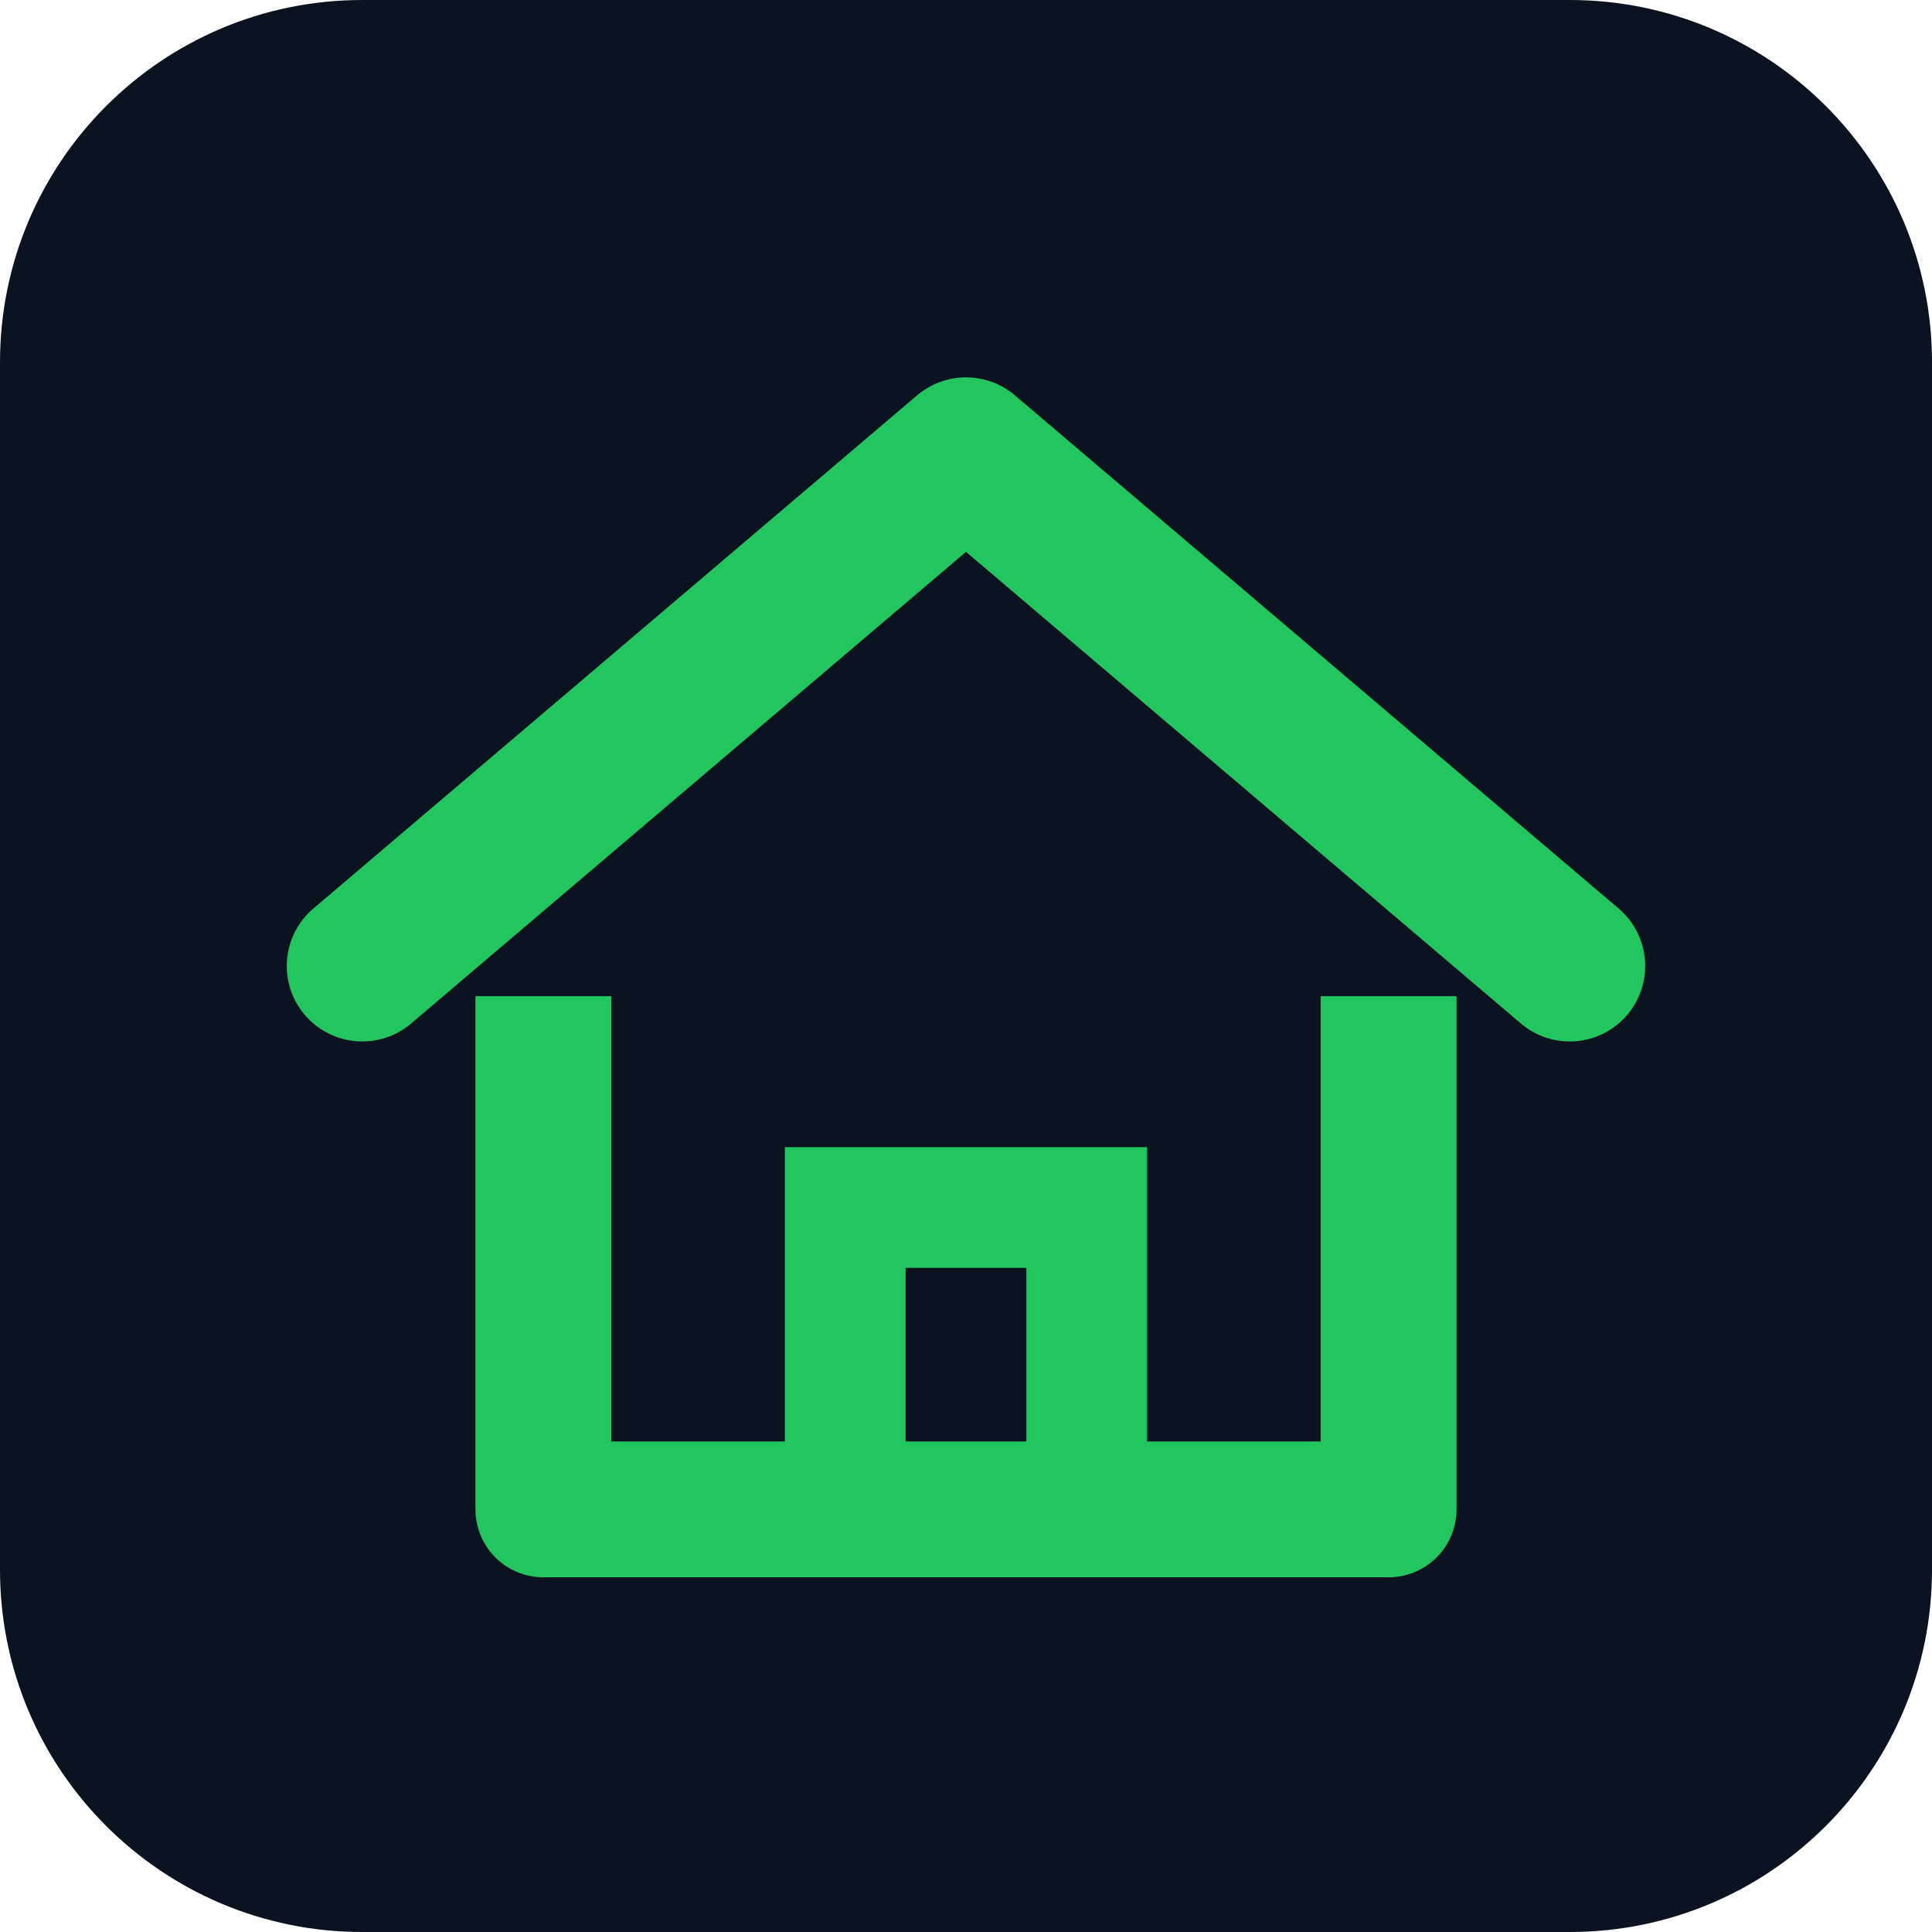
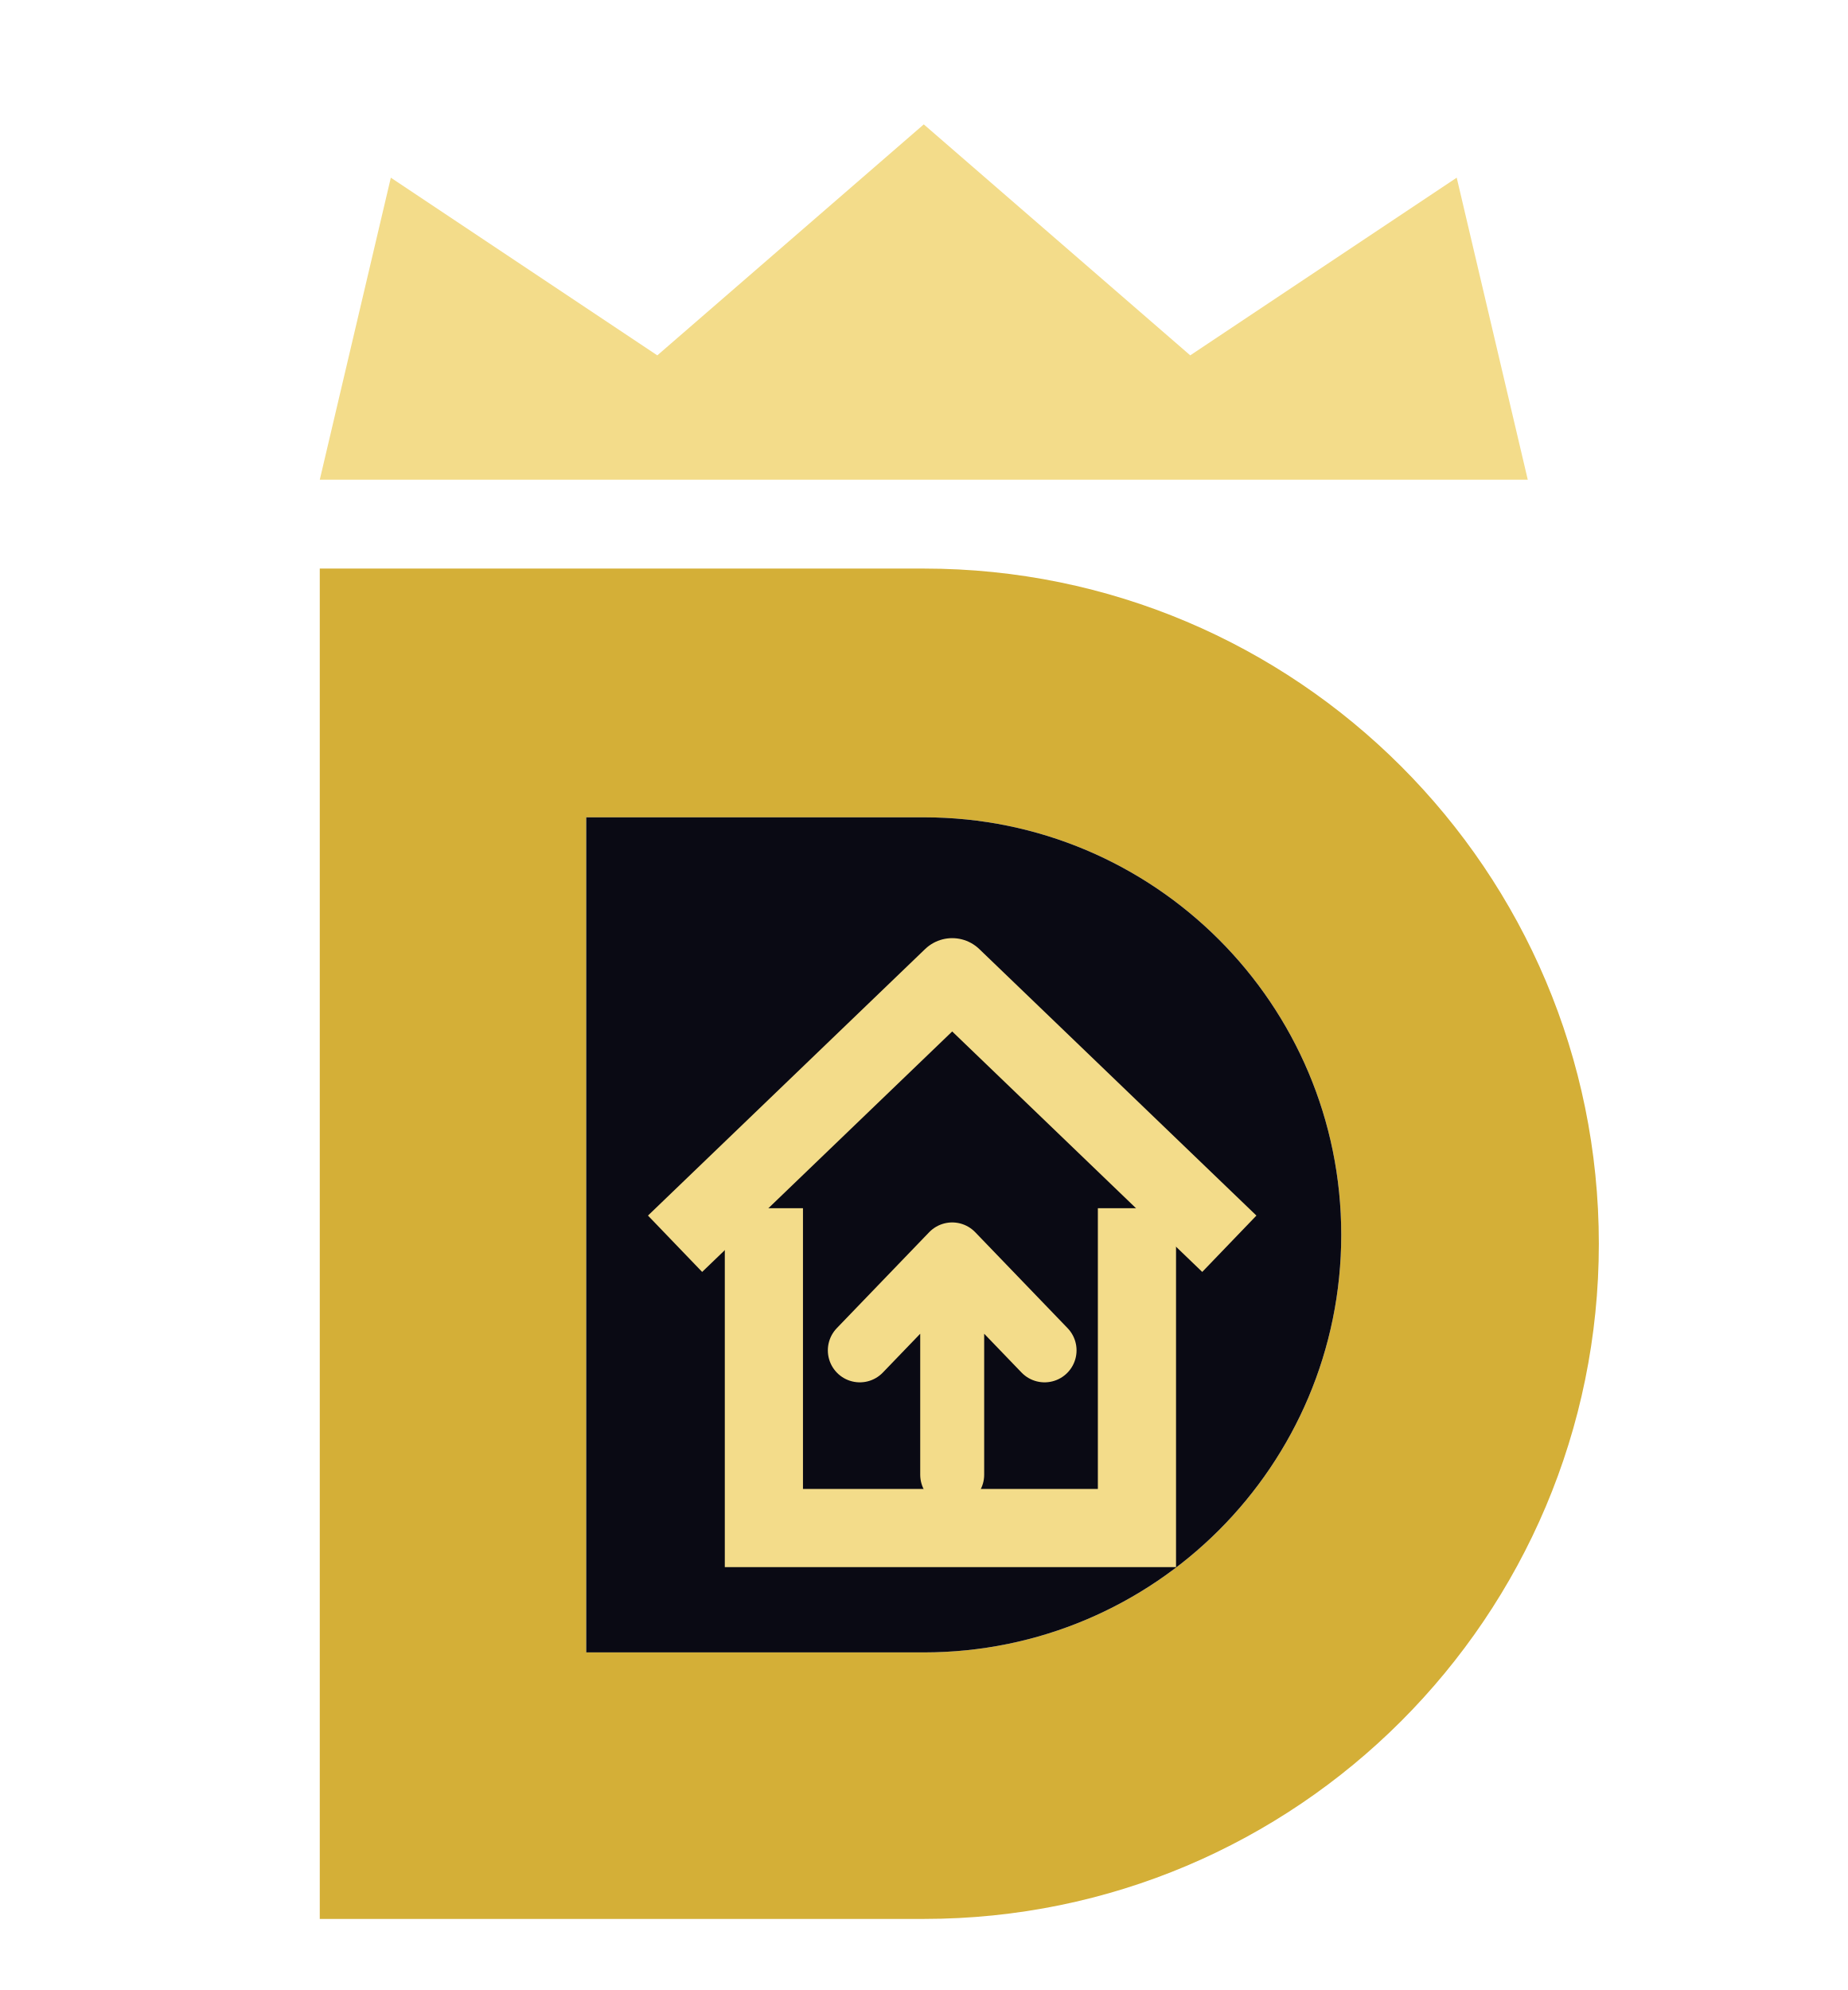
- <svg xmlns="http://www.w3.org/2000/svg" viewBox="0 0 64 64">
-   <rect width="64" height="64" rx="12" fill="#0B1220" />
-   <path d="M12 32 L32 15 L52 32" fill="none" stroke="#22C55E" stroke-width="5" stroke-linecap="round" stroke-linejoin="round" />
-   <path d="M18 33 v17 h28 v-17" fill="none" stroke="#22C55E" stroke-width="4.5" stroke-linejoin="round" />
-   <path d="M28 50 v-10 h8 v10" fill="none" stroke="#22C55E" stroke-width="4" />
+ <svg xmlns="http://www.w3.org/2000/svg" viewBox="0 0 52 56" width="52" height="56">
+   <g transform="translate(0,2)">
+     <path d="M9 11.5 L11 3 L18.5 8 L26 1.5 L33.5 8 L41 3 L43 11.5 Z" fill="#f3dc8a" />
+     <path d="M9 14 H26 A19 19 0 0 1 26 52 H9 Z M16.5 21 H26 A11.5 11.5 0 0 1 26 44.5 H16.5 Z" fill="#d4af37" fill-rule="evenodd" />
+     <path d="M16.5 21 H26 A11.5 11.5 0 0 1 26 44.5 H16.5 Z" fill="#0a0a14" />
+     <path d="M19 33 L26.8 25.5 L34.6 33" fill="none" stroke="#f3dc8a" stroke-width="2.2" stroke-linejoin="round" />
+     <path d="M21.5 32 V41 H32 V32" fill="none" stroke="#f3dc8a" stroke-width="2.2" />
+     <path d="M26.8 39.5 V33.5 M24.2 36 L26.8 33.3 L29.4 36" fill="none" stroke="#f3dc8a" stroke-width="1.8" stroke-linecap="round" stroke-linejoin="round" />
+   </g>
</svg>
